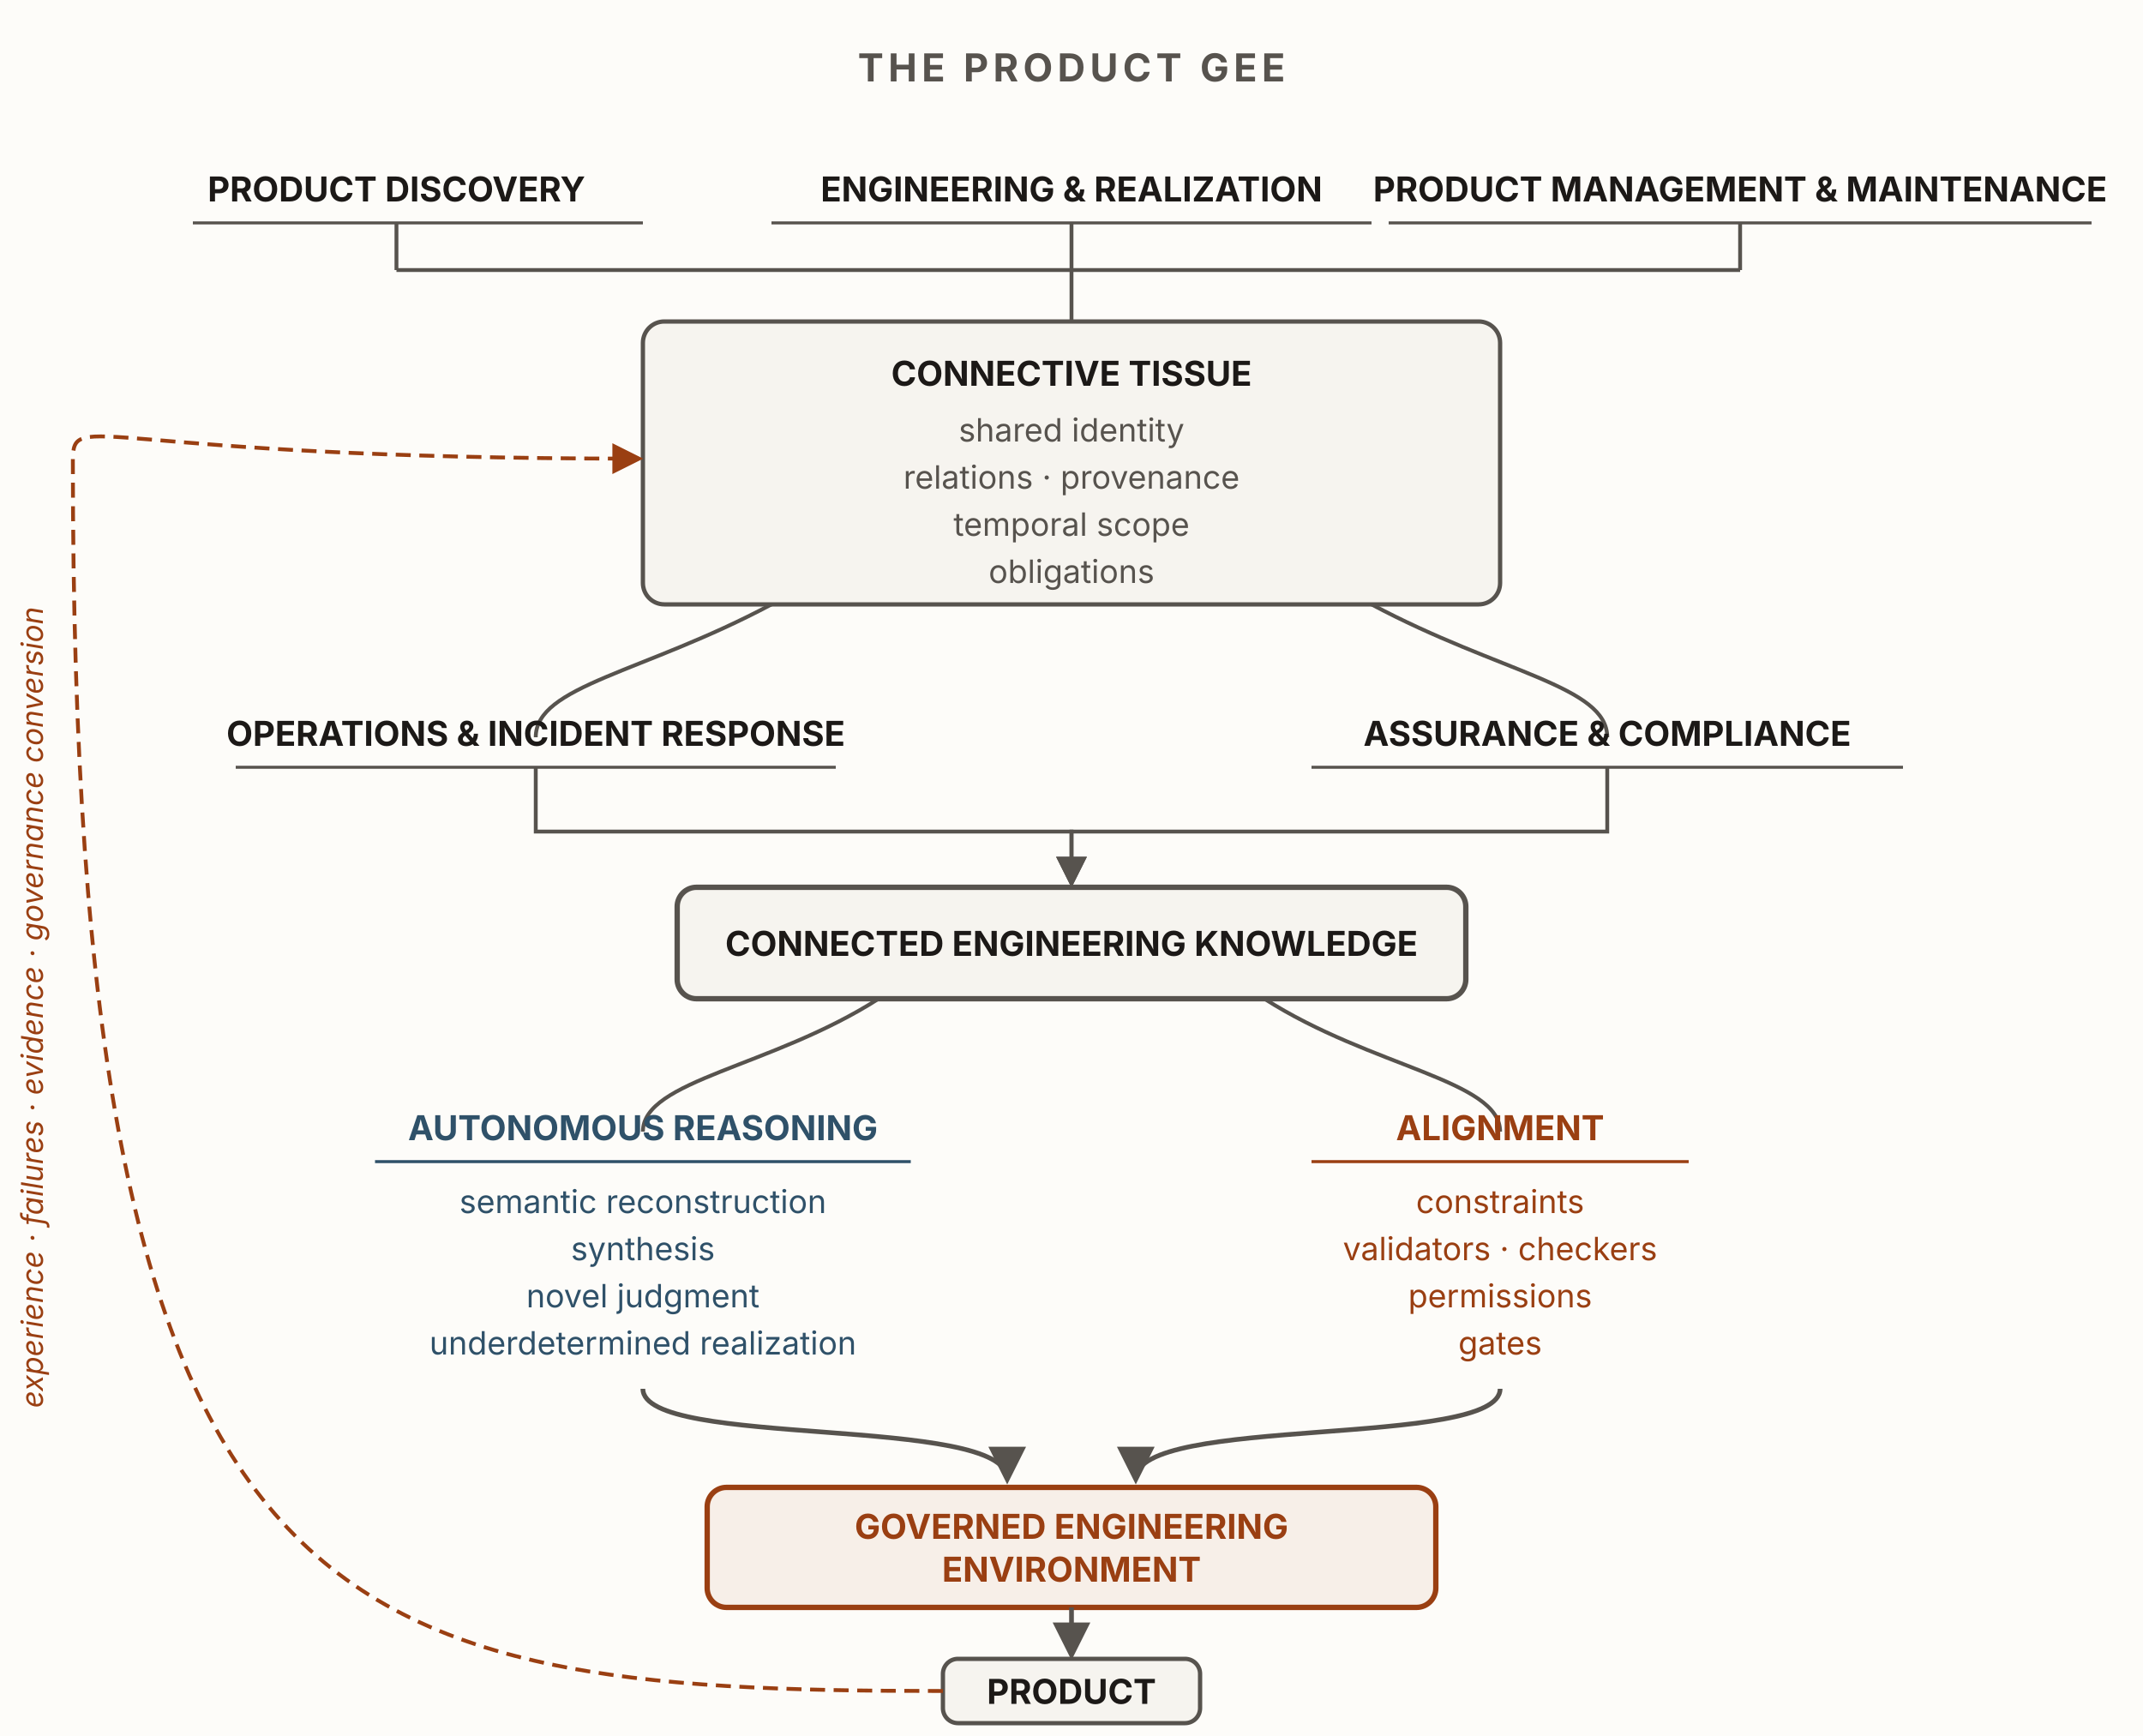
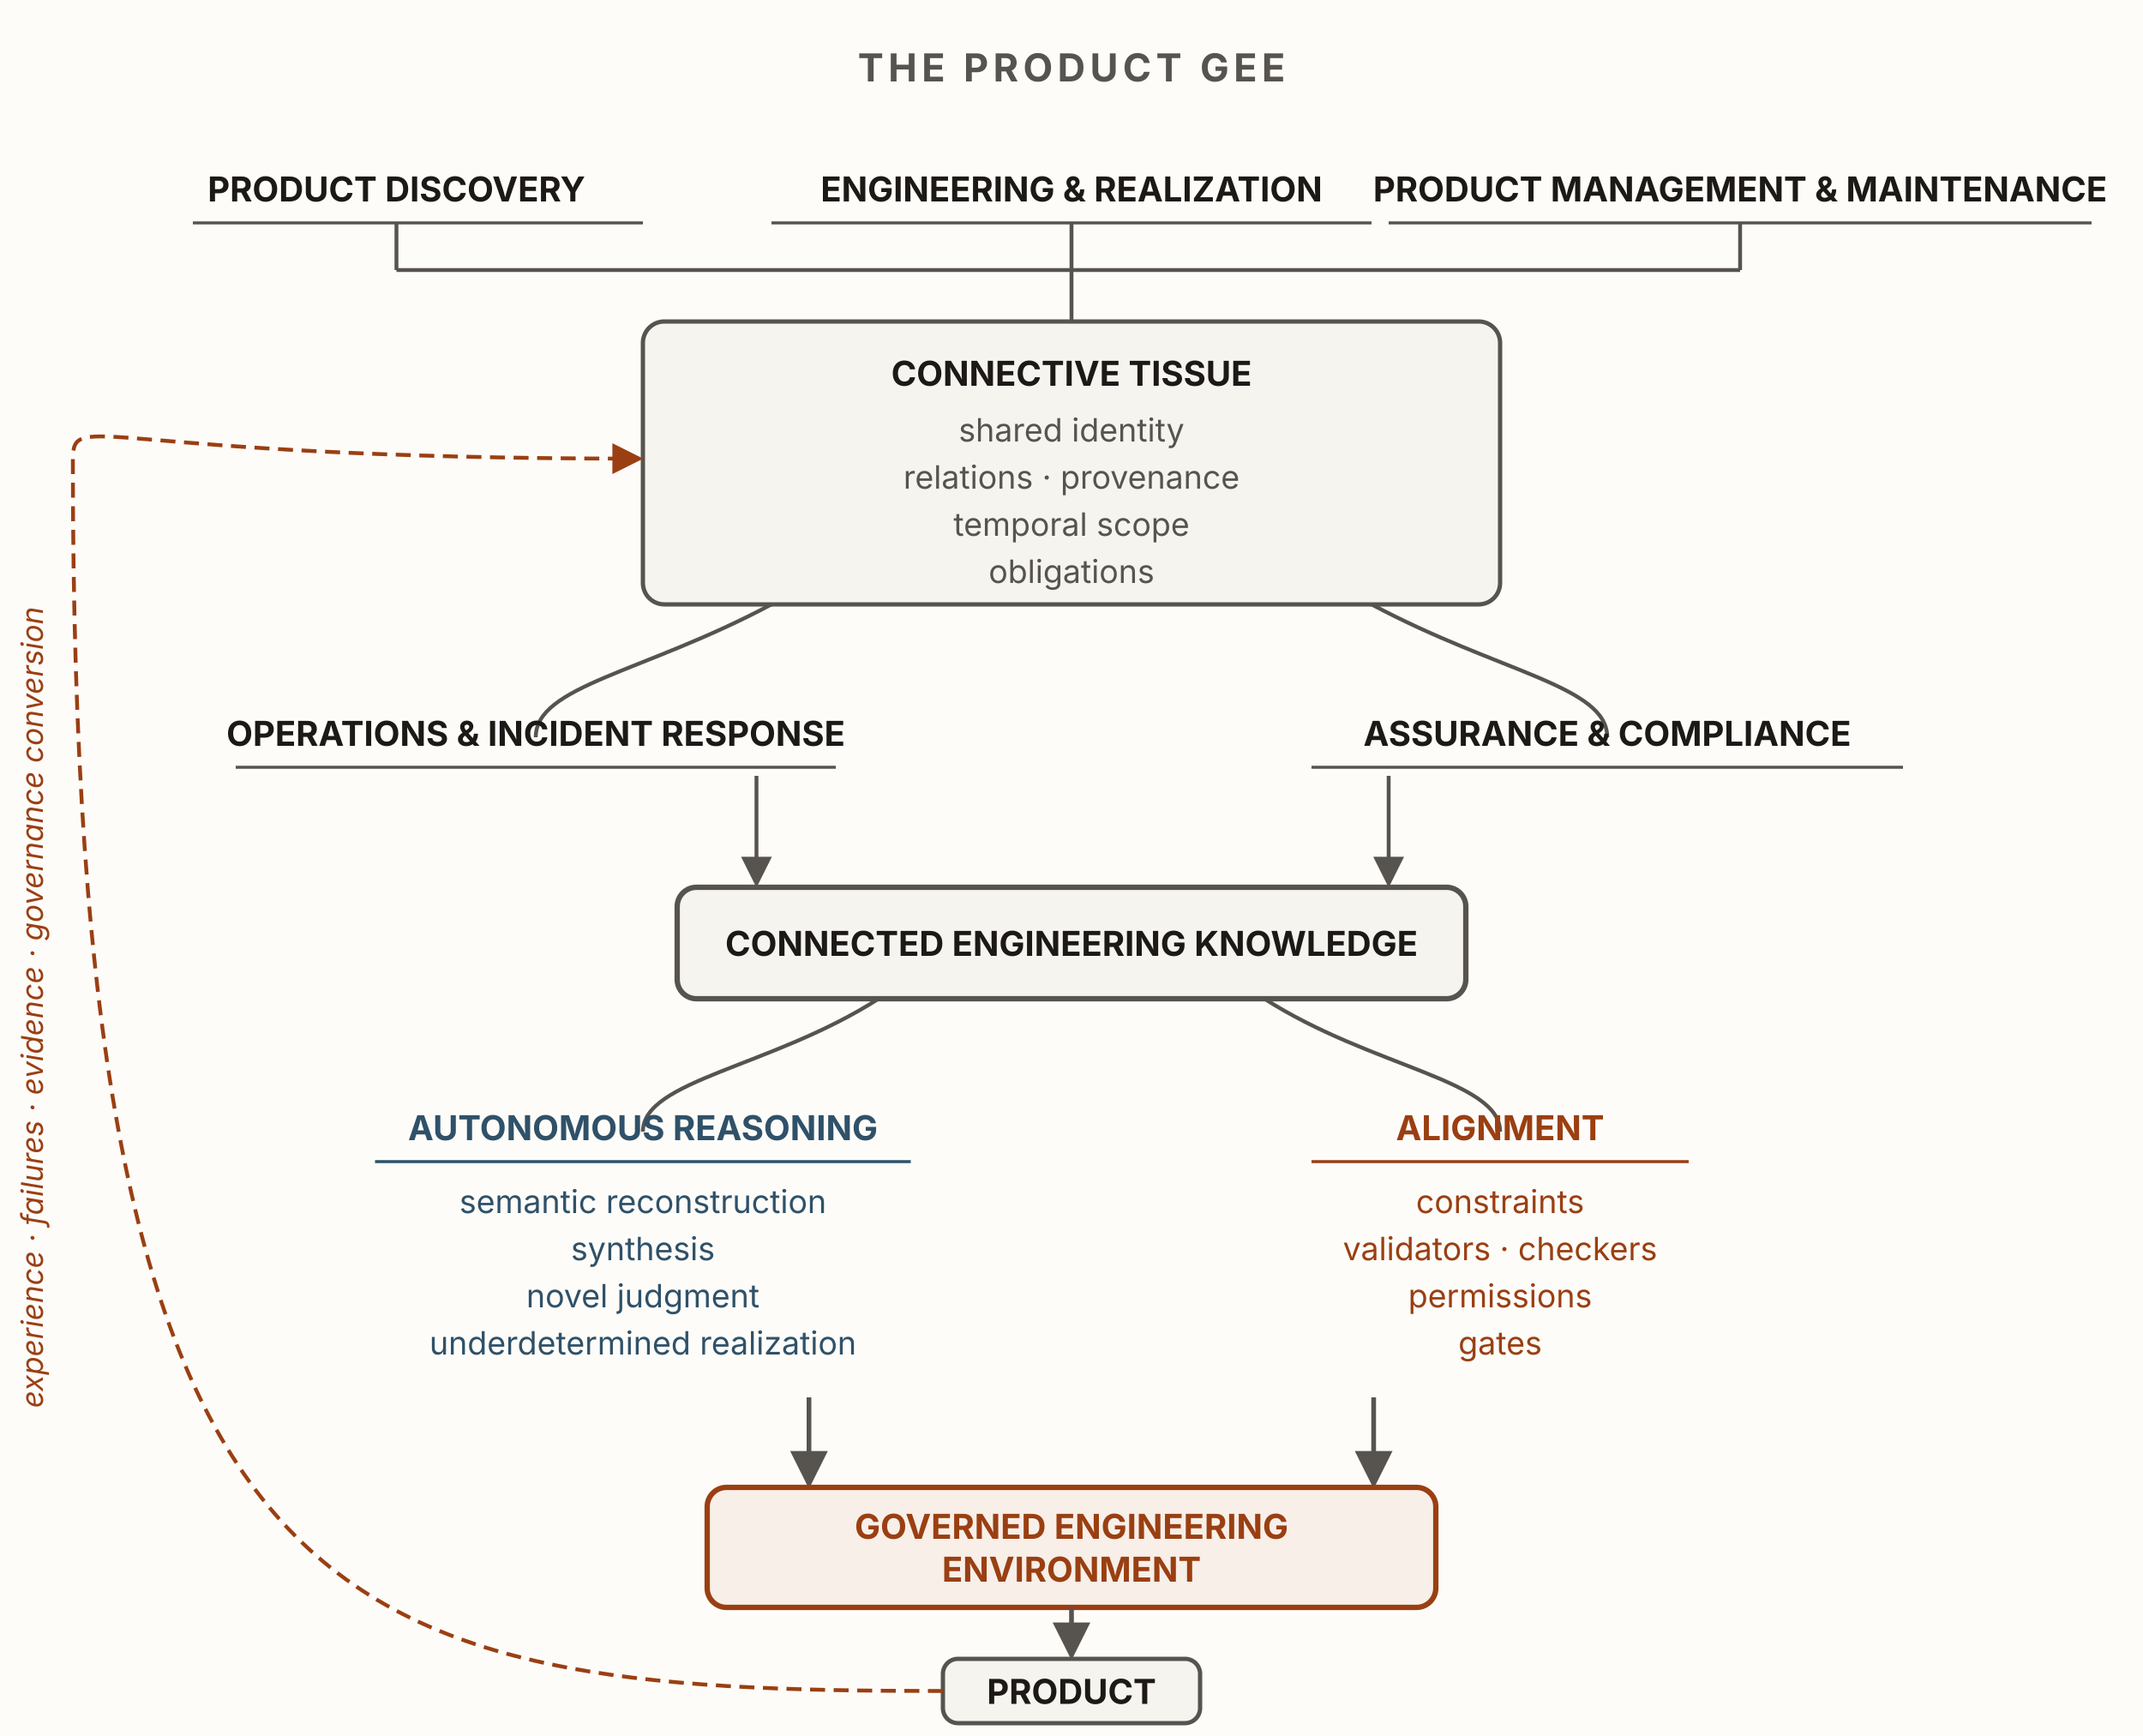
<svg xmlns="http://www.w3.org/2000/svg" viewBox="0 0 1000 810" width="1000" height="810" role="img" aria-labelledby="h8Title h8Desc" font-family="'Source Sans 3', -apple-system, 'Segoe UI', sans-serif">
  <defs>
    <marker id="h8-ah" viewBox="0 0 10 10" refX="8.5" refY="5" markerWidth="8" markerHeight="8" orient="auto">
      <path d="M0 0 L10 5 L0 10 z" fill="#57534e" />
    </marker>
    <marker id="h8-ah-u" viewBox="0 0 10 10" refX="8.5" refY="5" markerWidth="8" markerHeight="8" orient="auto">
      <path d="M0 0 L10 5 L0 10 z" fill="#9a3f12" />
    </marker>
  </defs>
  <rect x="0" y="0" width="1000" height="810" fill="#fdfcf9" />
  <text x="500" y="38" text-anchor="middle" font-size="18" font-weight="700" letter-spacing="0.12em" fill="#57534e">THE PRODUCT GEE</text>
  <g text-anchor="middle" font-size="16" font-weight="700" fill="#1c1917">
    <text x="185" y="94">PRODUCT DISCOVERY</text>
    <text x="500" y="94">ENGINEERING &amp; REALIZATION</text>
    <text x="812" y="94">PRODUCT MANAGEMENT &amp; MAINTENANCE</text>
  </g>
  <g stroke="#57534e" stroke-width="1.4">
    <line x1="90" y1="104" x2="300" y2="104" />
    <line x1="360" y1="104" x2="640" y2="104" />
    <line x1="648" y1="104" x2="976" y2="104" />
  </g>
  <g stroke="#57534e" stroke-width="1.8" fill="none">
    <line x1="185" y1="104" x2="185" y2="126" />
    <line x1="500" y1="104" x2="500" y2="126" />
    <line x1="812" y1="104" x2="812" y2="126" />
    <line x1="185" y1="126" x2="812" y2="126" />
    <line x1="500" y1="126" x2="500" y2="150" />
  </g>
  <rect id="connective-tissue" x="300" y="150" width="400" height="132" rx="10" fill="#f6f4ef" stroke="#57534e" stroke-width="2" />
  <text x="500" y="180" text-anchor="middle" font-size="16" font-weight="700" fill="#1c1917">CONNECTIVE TISSUE</text>
  <g text-anchor="middle" font-size="15" fill="#57534e">
    <text x="500" y="206">shared identity</text>
    <text x="500" y="228">relations · provenance</text>
    <text x="500" y="250">temporal scope</text>
    <text x="500" y="272">obligations</text>
  </g>
  <g stroke="#57534e" stroke-width="1.8" fill="none">
    <path d="M360,282 C300,314 250,320 250,344" />
    <path d="M640,282 C700,314 750,320 750,344" />
  </g>
  <g fill="none" stroke="none">
    <rect id="operations" x="110" y="334" width="280" height="28" />
    <rect id="assurance" x="612" y="334" width="276" height="28" />
  </g>
  <g text-anchor="middle" font-size="16" font-weight="700" fill="#1c1917">
    <text x="250" y="348">OPERATIONS &amp; INCIDENT RESPONSE</text>
    <text x="750" y="348">ASSURANCE &amp; COMPLIANCE</text>
  </g>
  <g stroke="#57534e" stroke-width="1.4">
    <line x1="110" y1="358" x2="390" y2="358" />
    <line x1="612" y1="358" x2="888" y2="358" />
  </g>
  <g stroke="#57534e" stroke-width="1.8" fill="none" marker-end="url(#h8-ah)">
-     <path d="M250,358 L250,388 L500,388 L500,412" />
-     <path d="M750,358 L750,388 L500,388 L500,412" />
+     <path d="M353,362 L353,412" />
+     <path d="M648,362 L648,412" />
  </g>
  <rect id="connected-knowledge" x="316" y="414" width="368" height="52" rx="9" fill="#f6f4ef" stroke="#57534e" stroke-width="2.5" />
  <text x="500" y="446" text-anchor="middle" font-size="16" font-weight="700" fill="#1c1917">CONNECTED ENGINEERING KNOWLEDGE</text>
  <g stroke="#57534e" stroke-width="1.8" fill="none">
    <path d="M410,466 C360,498 300,504 300,528" />
    <path d="M590,466 C640,498 700,504 700,528" />
  </g>
  <g fill="none" stroke="none">
    <rect id="autonomous-reasoning" x="175" y="520" width="250" height="132" />
    <rect id="alignment" x="612" y="520" width="176" height="132" />
  </g>
  <text x="300" y="532" text-anchor="middle" font-size="16" font-weight="700" fill="#2f5169">AUTONOMOUS REASONING</text>
  <line x1="175" y1="542" x2="425" y2="542" stroke="#2f5169" stroke-width="1.4" />
  <g text-anchor="middle" font-size="15" fill="#2f5169">
    <text x="300" y="566">semantic reconstruction</text>
    <text x="300" y="588">synthesis</text>
    <text x="300" y="610">novel judgment</text>
    <text x="300" y="632">underdetermined realization</text>
  </g>
  <text x="700" y="532" text-anchor="middle" font-size="16" font-weight="700" fill="#9a3f12">ALIGNMENT</text>
  <line x1="612" y1="542" x2="788" y2="542" stroke="#9a3f12" stroke-width="1.4" />
  <g text-anchor="middle" font-size="15" fill="#9a3f12">
    <text x="700" y="566">constraints</text>
    <text x="700" y="588">validators · checkers</text>
    <text x="700" y="610">permissions</text>
    <text x="700" y="632">gates</text>
  </g>
-   <path d="M300,648 C300,676 470,660 470,690" fill="none" stroke="#57534e" stroke-width="2.2" marker-end="url(#h8-ah)" />
-   <path d="M700,648 C700,676 530,660 530,690" fill="none" stroke="#57534e" stroke-width="2.2" marker-end="url(#h8-ah)" />
+   <path d="M377.5,652 L377.5,692" fill="none" stroke="#57534e" stroke-width="2.2" marker-end="url(#h8-ah)" />
+   <path d="M641,652 L641,692" fill="none" stroke="#57534e" stroke-width="2.2" marker-end="url(#h8-ah)" />
  <rect id="gee" x="330" y="694" width="340" height="56" rx="9" fill="#f7efe8" stroke="#9a3f12" stroke-width="2.5" />
  <text x="500" y="718" text-anchor="middle" font-size="16" font-weight="700" fill="#9a3f12">GOVERNED ENGINEERING</text>
  <text x="500" y="738" text-anchor="middle" font-size="16" font-weight="700" fill="#9a3f12">ENVIRONMENT</text>
  <line x1="500" y1="750" x2="500" y2="772" stroke="#57534e" stroke-width="2.2" marker-end="url(#h8-ah)" />
  <rect id="product" x="440" y="774" width="120" height="30" rx="7" fill="#f6f4ef" stroke="#57534e" stroke-width="2" />
  <text x="500" y="795" text-anchor="middle" font-size="16" font-weight="700" fill="#1c1917">PRODUCT</text>
  <path d="M440,789 C150,789 34,760 34,215 C34,190 44,214 298,214" fill="none" stroke="#9a3f12" stroke-width="1.8" stroke-dasharray="7 4" marker-end="url(#h8-ah-u)" />
  <text x="20" y="470" text-anchor="middle" font-size="14" font-style="italic" fill="#9a3f12" transform="rotate(-90 20 470)">experience · failures · evidence · governance conversion</text>
</svg>
